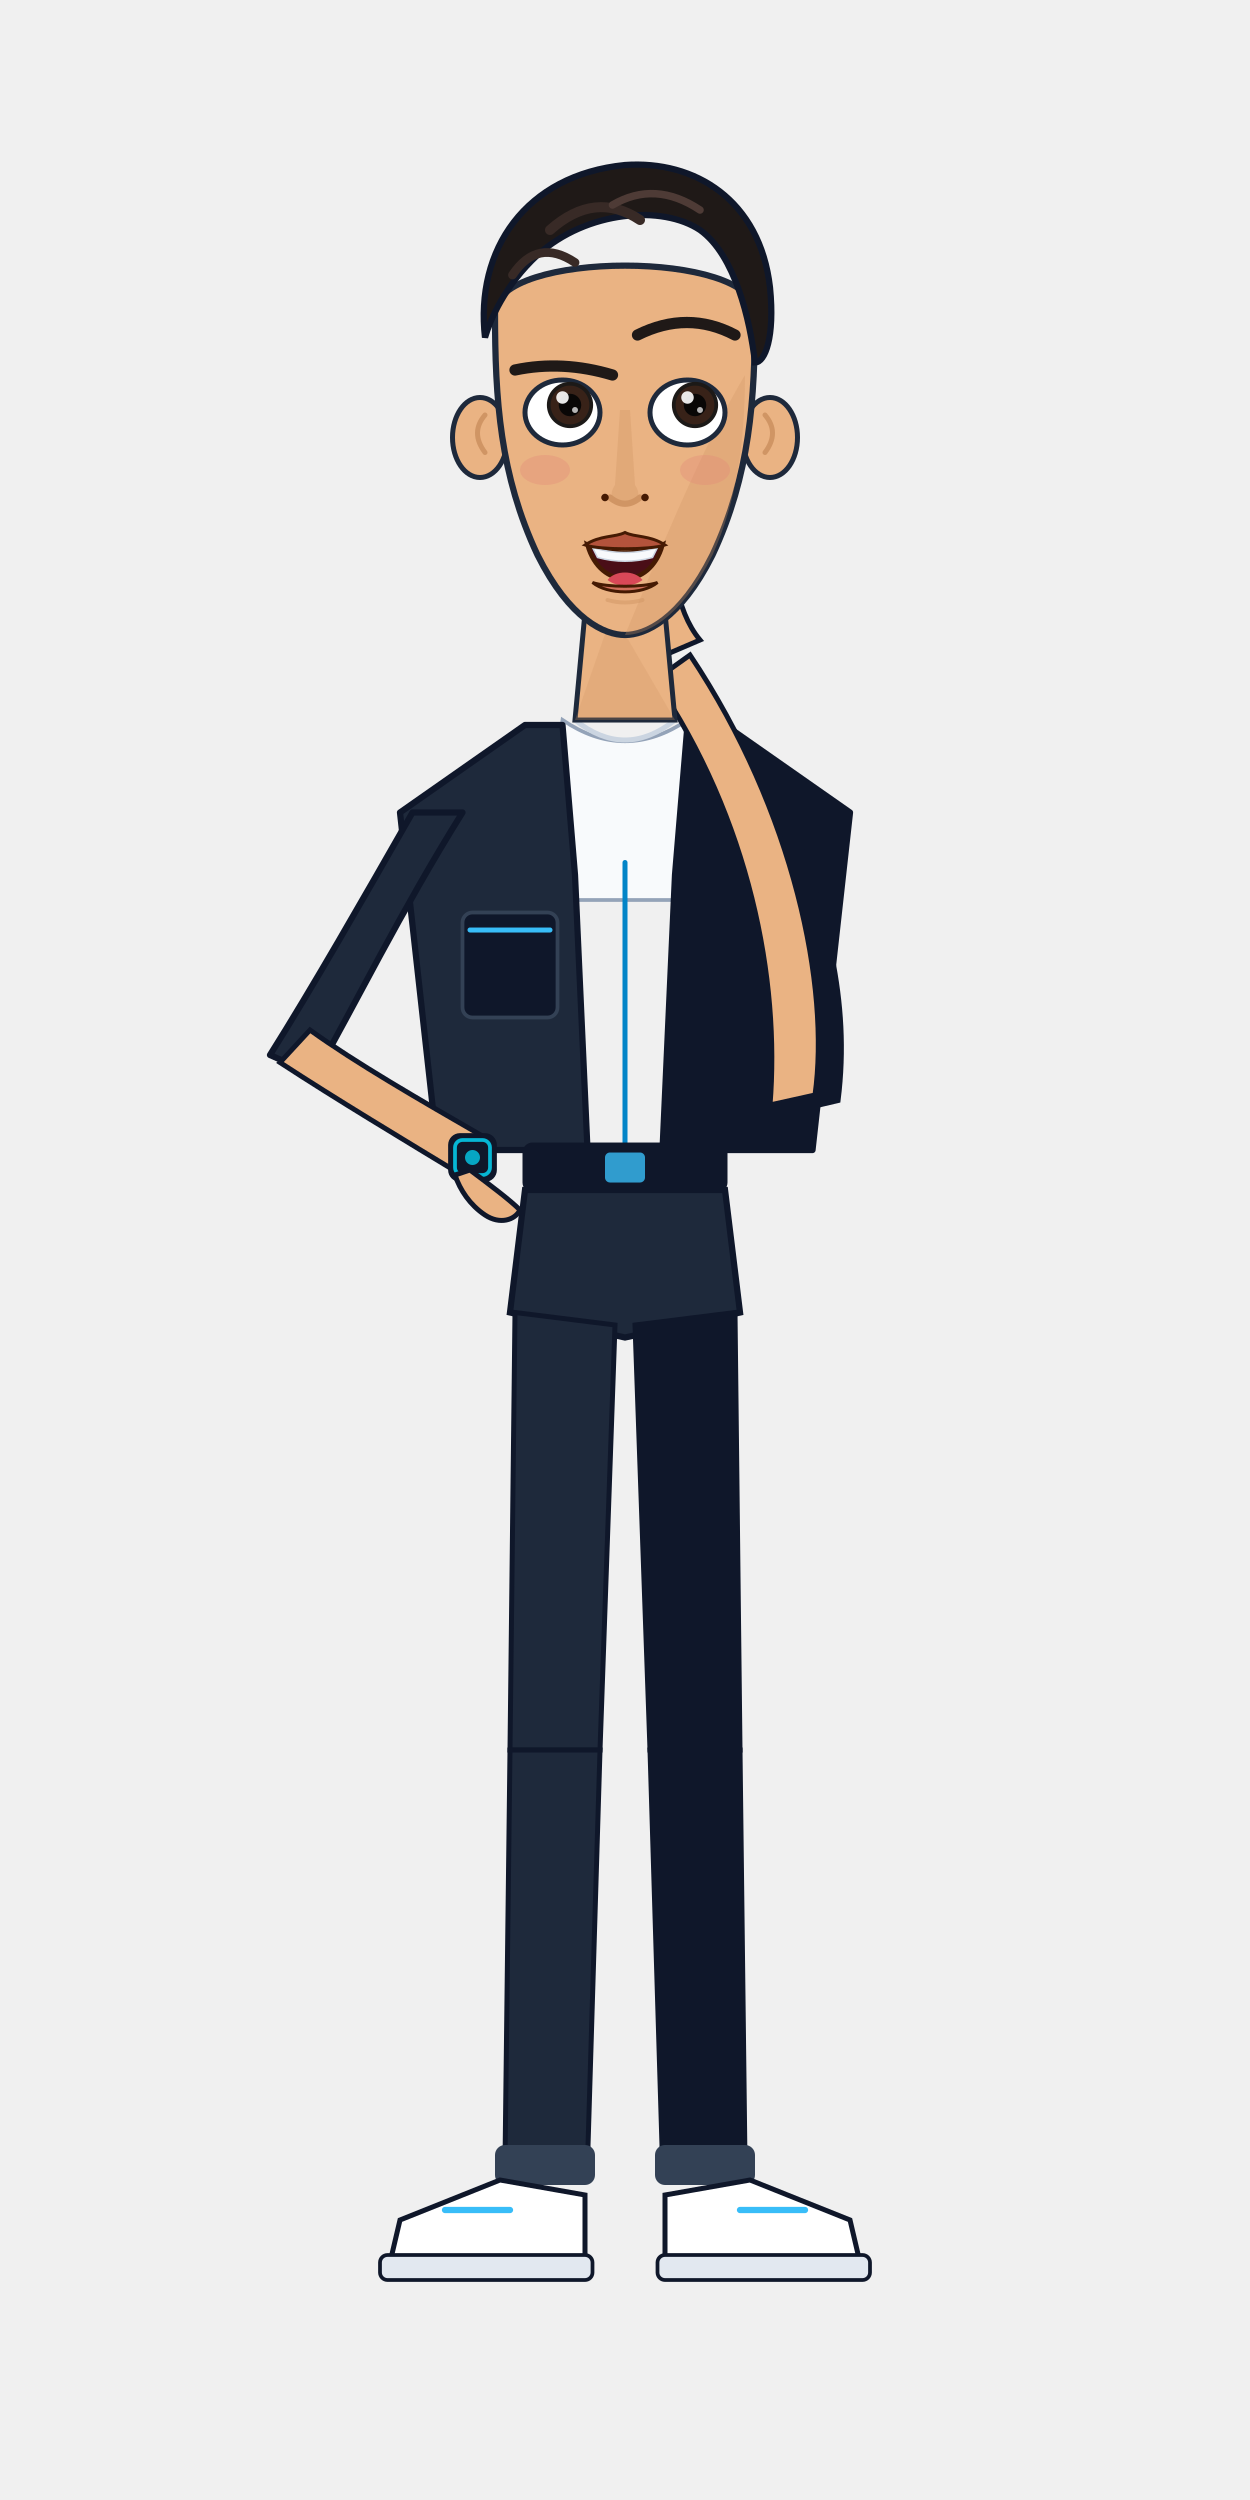
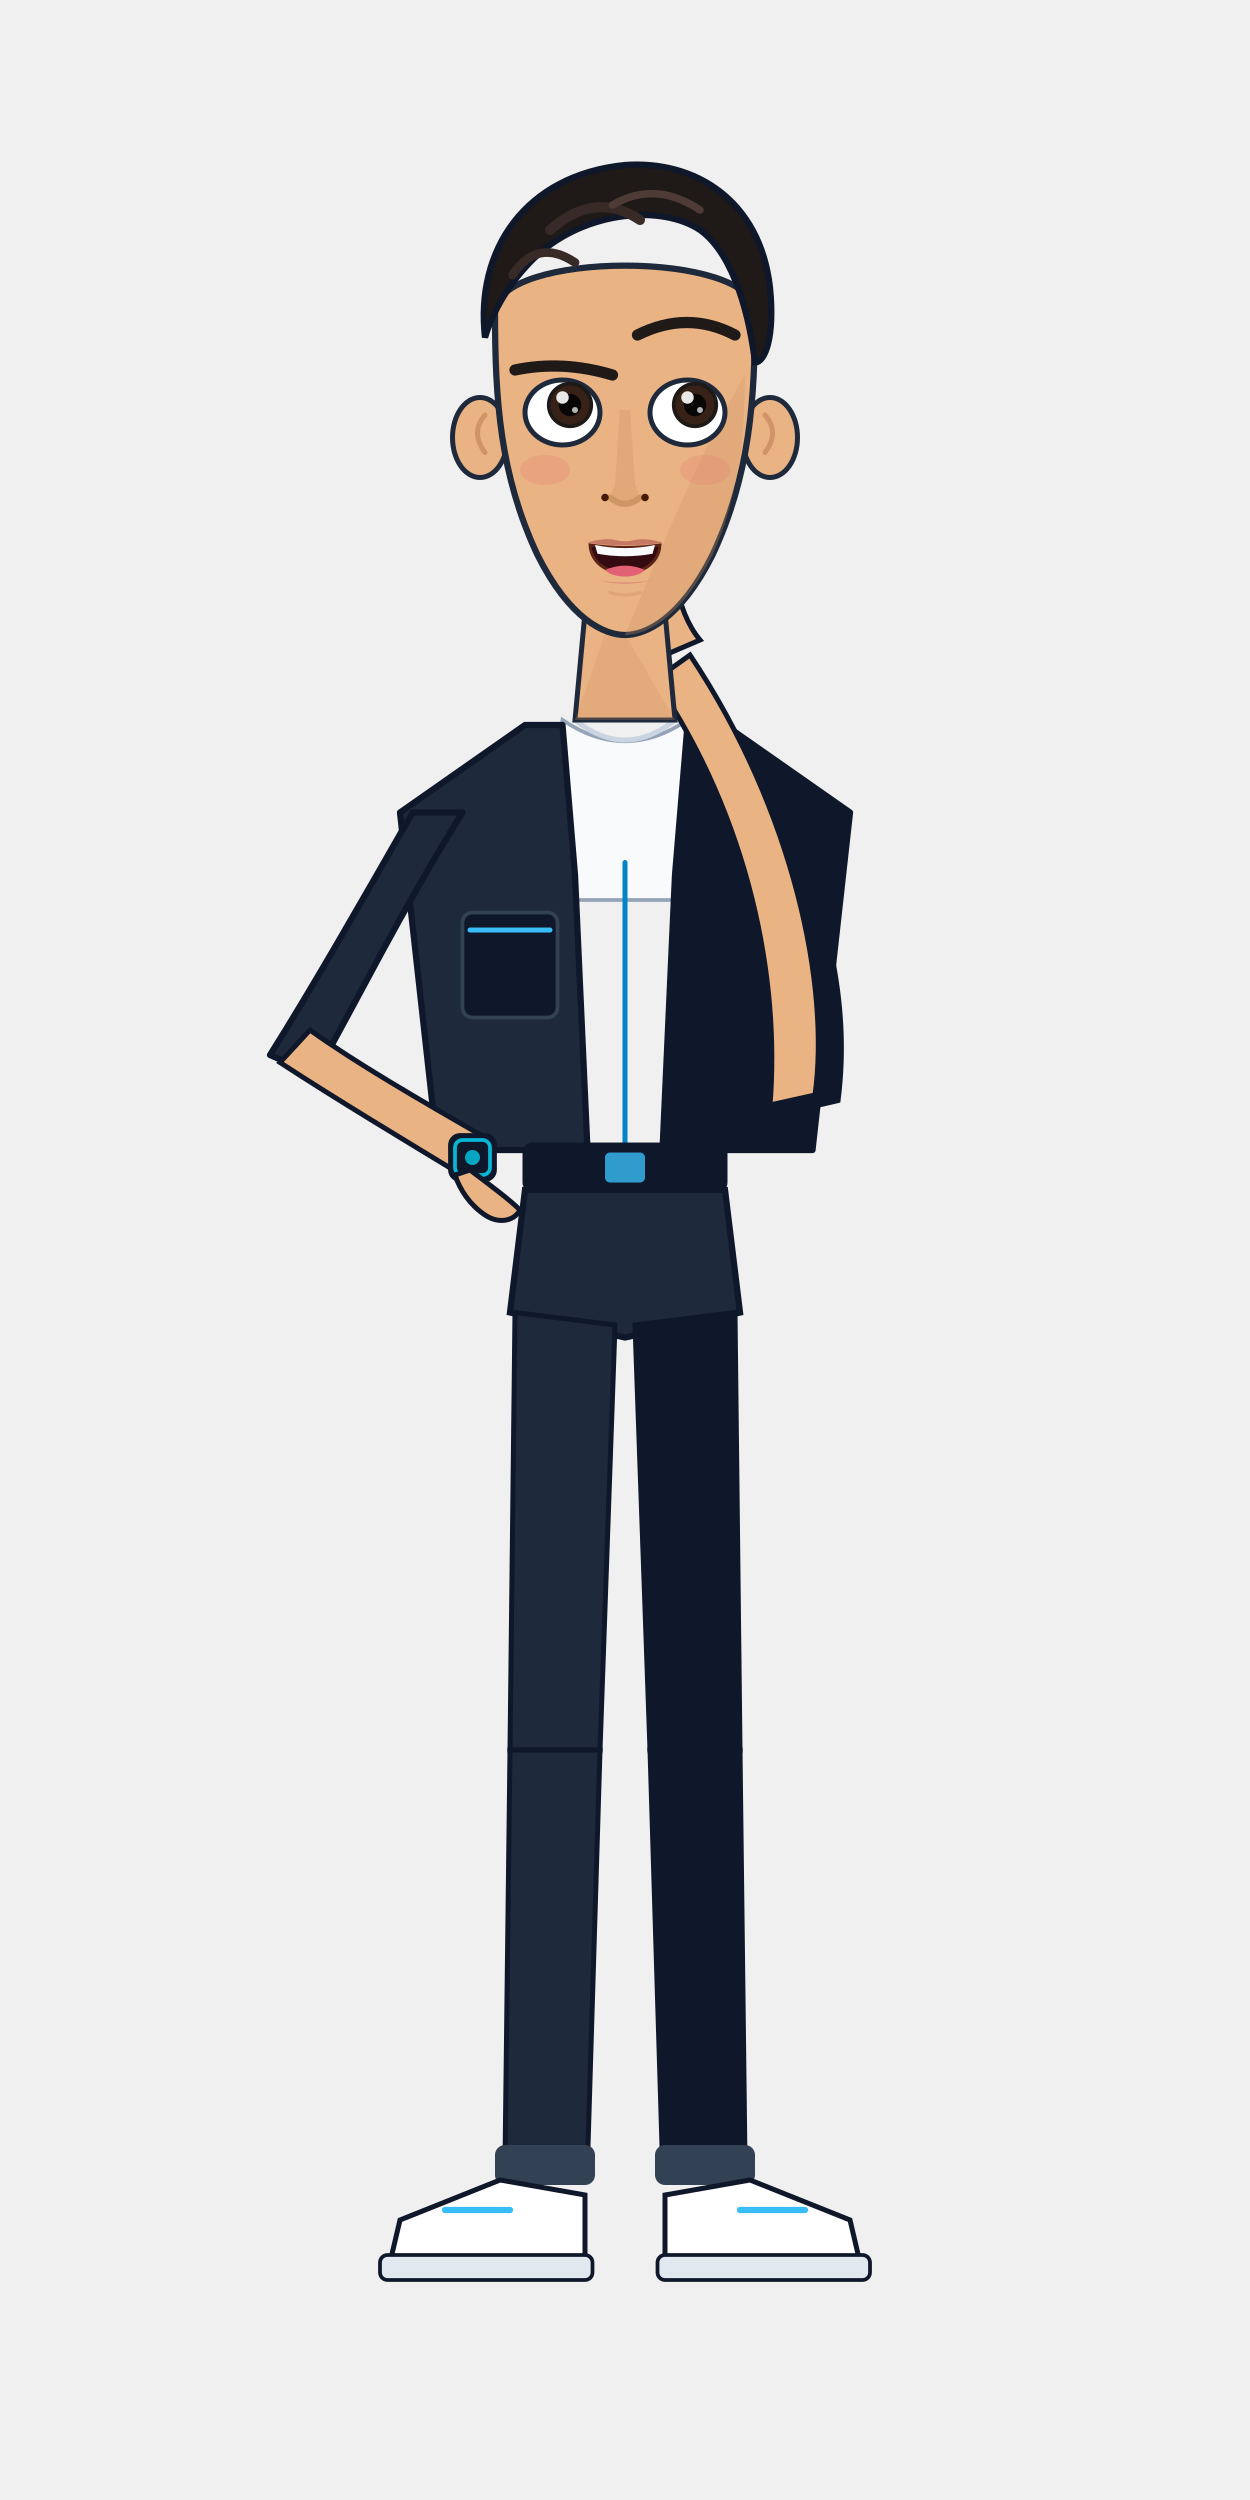
<svg xmlns="http://www.w3.org/2000/svg" viewBox="0 50 500 1000" width="500" height="1000">
  <g id="modern_character_root">
    <path d="M 210 526 L 290 526 L 296 575 L 250 585 L 204 575 Z" fill="#1e293b" stroke="#0f172a" stroke-width="2.5" />
    <path d="M 206 575 L 246 580 L 240 750 L 204 750 Z" fill="#1e293b" stroke="#0f172a" stroke-width="2" />
    <path d="M 204 750 L 240 750 L 235 915 L 202 915 Z" fill="#1e293b" stroke="#0f172a" stroke-width="2" />
    <rect x="198" y="908" width="40" height="16" rx="4" fill="#334155" />
    <path d="M 254 580 L 294 575 L 296 750 L 260 750 Z" fill="#0f172a" stroke="#0f172a" stroke-width="2" />
    <path d="M 260 750 L 296 750 L 298 915 L 265 915 Z" fill="#0f172a" stroke="#0f172a" stroke-width="2" />
    <rect x="262" y="908" width="40" height="16" rx="4" fill="#334155" />
    <path d="M 156 955 L 234 955 L 234 928 L 200 922 L 160 938 Z" fill="#ffffff" stroke="#0f172a" stroke-width="2" />
    <rect x="152" y="952" width="85" height="10" rx="3" fill="#e2e8f0" stroke="#0f172a" stroke-width="1.5" />
    <line x1="178" y1="934" x2="204" y2="934" stroke="#38bdf8" stroke-width="2.5" stroke-linecap="round" />
    <path d="M 266 955 L 344 955 L 340 938 L 300 922 L 266 928 Z" fill="#ffffff" stroke="#0f172a" stroke-width="2" />
    <rect x="263" y="952" width="85" height="10" rx="3" fill="#e2e8f0" stroke="#0f172a" stroke-width="1.5" />
    <line x1="296" y1="934" x2="322" y2="934" stroke="#38bdf8" stroke-width="2.5" stroke-linecap="round" />
    <path d="M 225 338 Q 250 355 275 338 L 285 410 L 215 410 Z" fill="#f8fafc" stroke="#94a3b8" stroke-width="1.5" />
    <path d="M 230 338 Q 250 354 270 338" stroke="#cbd5e1" stroke-width="2" fill="none" />
    <path d="M 210 340 L 160 375 L 175 510 L 235 510 L 230 400 L 225 340 Z" fill="#1e293b" stroke="#0f172a" stroke-width="2.5" stroke-linejoin="round" />
    <path d="M 290 340 L 340 375 L 325 510 L 265 510 L 270 400 L 275 340 Z" fill="#0f172a" stroke="#0f172a" stroke-width="2.5" stroke-linejoin="round" />
    <line x1="250" y1="395" x2="250" y2="510" stroke="#0284c7" stroke-width="2" stroke-linecap="round" />
    <rect x="185" y="415" width="38" height="42" rx="4" fill="#0f172a" stroke="#334155" stroke-width="1.5" />
    <line x1="188" y1="422" x2="220" y2="422" stroke="#38bdf8" stroke-width="2" stroke-linecap="round" />
    <rect x="210" y="508" width="80" height="18" rx="3" fill="#0f172a" stroke="#0f172a" stroke-width="2" />
    <rect x="242" y="511" width="16" height="12" rx="2" fill="#38bdf8" opacity="0.8" />
    <path d="M 165 375 C 145 410, 125 445, 108 472 L 126 480 C 142 452, 160 415, 185 375 Z" fill="#1e293b" stroke="#0f172a" stroke-width="2.5" stroke-linejoin="round" />
    <path d="M 112 475 C 135 490, 160 505, 188 522 L 194 505 C 168 490, 142 475, 124 462 Z" fill="#eab383" stroke="#0f172a" stroke-width="2" />
    <rect x="180" y="504" width="18" height="18" rx="4" fill="#0f172a" stroke="#0f172a" stroke-width="1.5" />
    <rect x="182" y="506" width="14" height="14" rx="3" fill="#0f172a" stroke="#06b6d4" stroke-width="1.5" />
    <circle cx="189" cy="513" r="3" fill="#06b6d4" opacity="0.9" />
    <path d="M 188 518 C 196 524, 204 530, 208 534 C 206 538, 200 540, 194 536 C 188 532, 184 526, 182 520 Z" fill="#eab383" stroke="#0f172a" stroke-width="2" />
    <path d="M 315 375 C 330 415, 340 450, 335 490 L 318 494 C 318 455, 310 415, 305 380 Z" fill="#0f172a" stroke="#0f172a" stroke-width="2.5" />
    <path d="M 326 488 C 332 445, 318 375, 276 312 L 262 322 C 300 378, 312 442, 308 492 Z" fill="#eab383" stroke="#0f172a" stroke-width="2" />
    <path d="M 266 312 C 260 305, 258 295, 256 285 L 270 282 C 272 292, 275 300, 280 306 Z" fill="#eab383" stroke="#0f172a" stroke-width="2" />
    <path d="M 258 286 C 257 274, 260 264, 263 252 C 267 252, 270 256, 268 266 L 266 286 Z" fill="#eab383" stroke="#0f172a" stroke-width="1.8" />
    <path d="M 256 295 C 246 296, 238 297, 234 298 C 233 302, 238 304, 245 304 C 250 304, 256 303, 262 301 Z" fill="#eab383" stroke="#0f172a" stroke-width="1.8" />
    <path d="M 234 295 L 230 338 L 270 338 L 266 295 Z" fill="#eab383" stroke="#1e293b" stroke-width="2" />
    <path d="M 245 295 L 230 338 L 270 338 Z" fill="#d09564" opacity="0.25" />
    <ellipse cx="192" cy="225" rx="11" ry="16" fill="#eab383" stroke="#1e293b" stroke-width="2" />
    <path d="M 194 216 Q 188 223 194 231" stroke="#d09564" stroke-width="2" fill="none" stroke-linecap="round" />
    <ellipse cx="308" cy="225" rx="11" ry="16" fill="#eab383" stroke="#1e293b" stroke-width="2" />
    <path d="M 306 216 Q 312 223 306 231" stroke="#d09564" stroke-width="2" fill="none" stroke-linecap="round" />
    <path d="M 198 175               C 198 150, 302 150, 302 175               C 302 210, 300 240, 285 272               C 272 298, 258 304, 250 304               C 242 304, 228 298, 215 272               C 200 240, 198 210, 198 175 Z" fill="#eab383" stroke="#1e293b" stroke-width="2.5" />
    <path d="M 250 304 C 258 304, 272 298, 285 272 C 295 250, 298 225, 298 200 C 280 230, 260 280, 250 304 Z" fill="#d09564" opacity="0.3" />
    <ellipse cx="218" cy="238" rx="10" ry="6" fill="#e28878" opacity="0.35" />
    <ellipse cx="282" cy="238" rx="10" ry="6" fill="#e28878" opacity="0.35" />
    <path d="M 194 185              C 190 150, 210 120, 250 116              C 278 114, 304 130, 308 165              C 310 185, 306 195, 302 195              C 300 178, 294 152, 280 142              C 265 132, 235 134, 215 152              C 202 164, 196 178, 194 185 Z" fill="#1f1917" stroke="#0f172a" stroke-width="2.5" />
    <path d="M 220 142 Q 238 126 256 138" stroke="#382a26" stroke-width="4" stroke-linecap="round" fill="none" />
    <path d="M 245 132 Q 262 122 280 134" stroke="#4e3b36" stroke-width="3" stroke-linecap="round" fill="none" />
    <path d="M 205 160 Q 215 145 230 155" stroke="#382a26" stroke-width="3.5" stroke-linecap="round" fill="none" />
    <path d="M 206 198 Q 225 194 245 200" stroke="#1f1917" stroke-width="4.5" stroke-linecap="round" fill="none" />
    <path d="M 255 184 Q 275 174 294 184" stroke="#1f1917" stroke-width="4.5" stroke-linecap="round" fill="none" />
    <ellipse cx="225" cy="215" rx="15" ry="13" fill="#ffffff" stroke="#1e293b" stroke-width="2" />
    <circle cx="228" cy="212" r="8.5" fill="#382218" stroke="#1c1917" stroke-width="1.5" />
    <circle cx="228" cy="212" r="4.5" fill="#090706" />
    <circle cx="225" cy="209" r="2.5" fill="#ffffff" opacity="0.9" />
    <circle cx="230" cy="214" r="1.2" fill="#ffffff" opacity="0.7" />
    <ellipse cx="275" cy="215" rx="15" ry="13" fill="#ffffff" stroke="#1e293b" stroke-width="2" />
    <circle cx="278" cy="212" r="8.5" fill="#382218" stroke="#1c1917" stroke-width="1.5" />
    <circle cx="278" cy="212" r="4.5" fill="#090706" />
    <circle cx="275" cy="209" r="2.5" fill="#ffffff" opacity="0.9" />
    <circle cx="280" cy="214" r="1.2" fill="#ffffff" opacity="0.7" />
    <path d="M 248 214 L 246 244 Q 242 250 250 252 Q 258 250 254 244 L 252 214" fill="#d09564" opacity="0.35" />
    <path d="M 244 249 Q 250 254 256 249" stroke="#d09564" stroke-width="2.5" stroke-linecap="round" fill="none" />
    <circle cx="242" cy="249" r="1.5" fill="#451a03" />
    <circle cx="258" cy="249" r="1.5" fill="#451a03" />
-     <path d="M 235 268 C 240 286, 260 286, 265 268 C 258 272, 242 272, 235 268 Z" fill="#4a0e17" stroke="#451a03" stroke-width="1.8" />
-     <path d="M 237 269 Q 250 273 263 269 L 261 273 Q 250 276 239 273 Z" fill="#f8fafc" stroke="#cbd5e1" stroke-width="0.6" />
-     <path d="M 243 282 C 246 278, 254 278, 257 282 C 253 285, 247 285, 243 282 Z" fill="#d94858" />
-     <path d="M 234 268 C 240 264, 246 265, 250 263 C 254 265, 260 264, 266 268 C 260 270, 240 270, 234 268 Z" fill="#b4533c" stroke="#451a03" stroke-width="1.2" />
-     <path d="M 237 283 C 243 288, 257 288, 263 283 C 257 285, 243 285, 237 283 Z" fill="#cf705c" stroke="#451a03" stroke-width="1.2" />
-     <path d="M 243 290 Q 250 292 257 290" stroke="#d09564" stroke-width="1.6" fill="none" opacity="0.5" stroke-linecap="round" />
+     <path d="M 235 267 Q 242 265 246 266 Q 250 267 254 266 Q 258 265 265 267 C 258 268.5, 242 268.5, 235 267 Z" fill="#c77864" />
+     <path d="M 236 268 Q 250 270 264 268 C 263 283, 237 283, 236 268 Z" fill="#350b12" stroke="#5c2417" stroke-width="1.2" />
+     <path d="M 238 268 Q 250 270.5 262 268 L 261 271.5 Q 250 273.5 239 271.5 Z" fill="#f8fafc" />
+     <path d="M 242 278 Q 250 274.5 258 278 C 255 281.5, 245 281.5, 242 278 Z" fill="#e26274" />
+     <path d="M 237 281.5 Q 250 285.5 263 281.5 C 257 283.5, 243 283.5, 237 281.5 Z" fill="#dc8a75" />
+     <path d="M 244 287 Q 250 289 256 287" stroke="#d09564" stroke-width="1.4" fill="none" opacity="0.4" stroke-linecap="round" />
  </g>
</svg>
